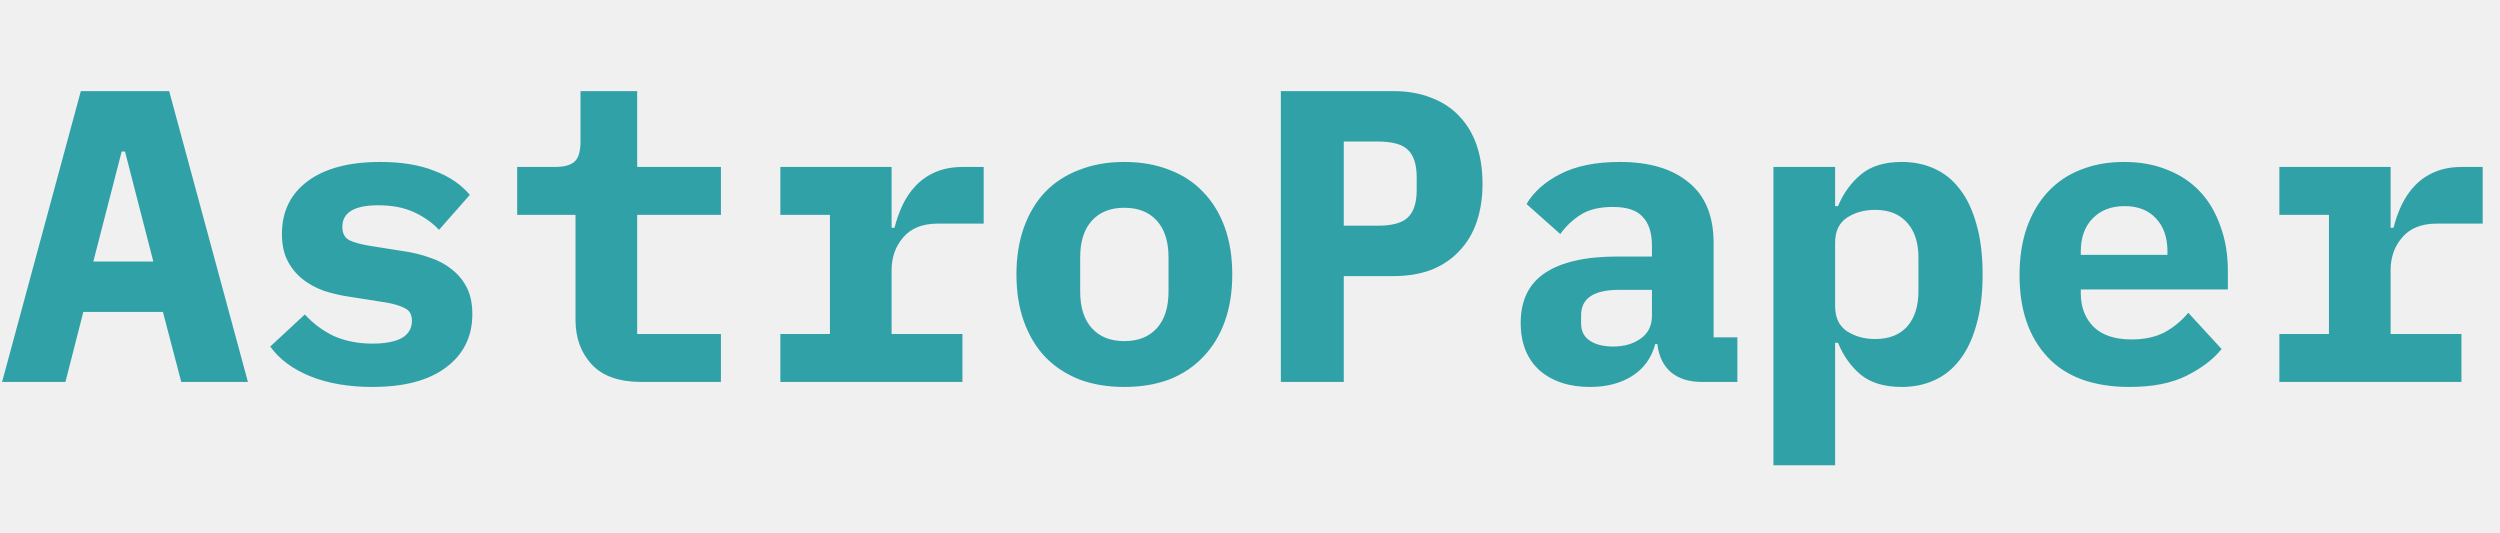
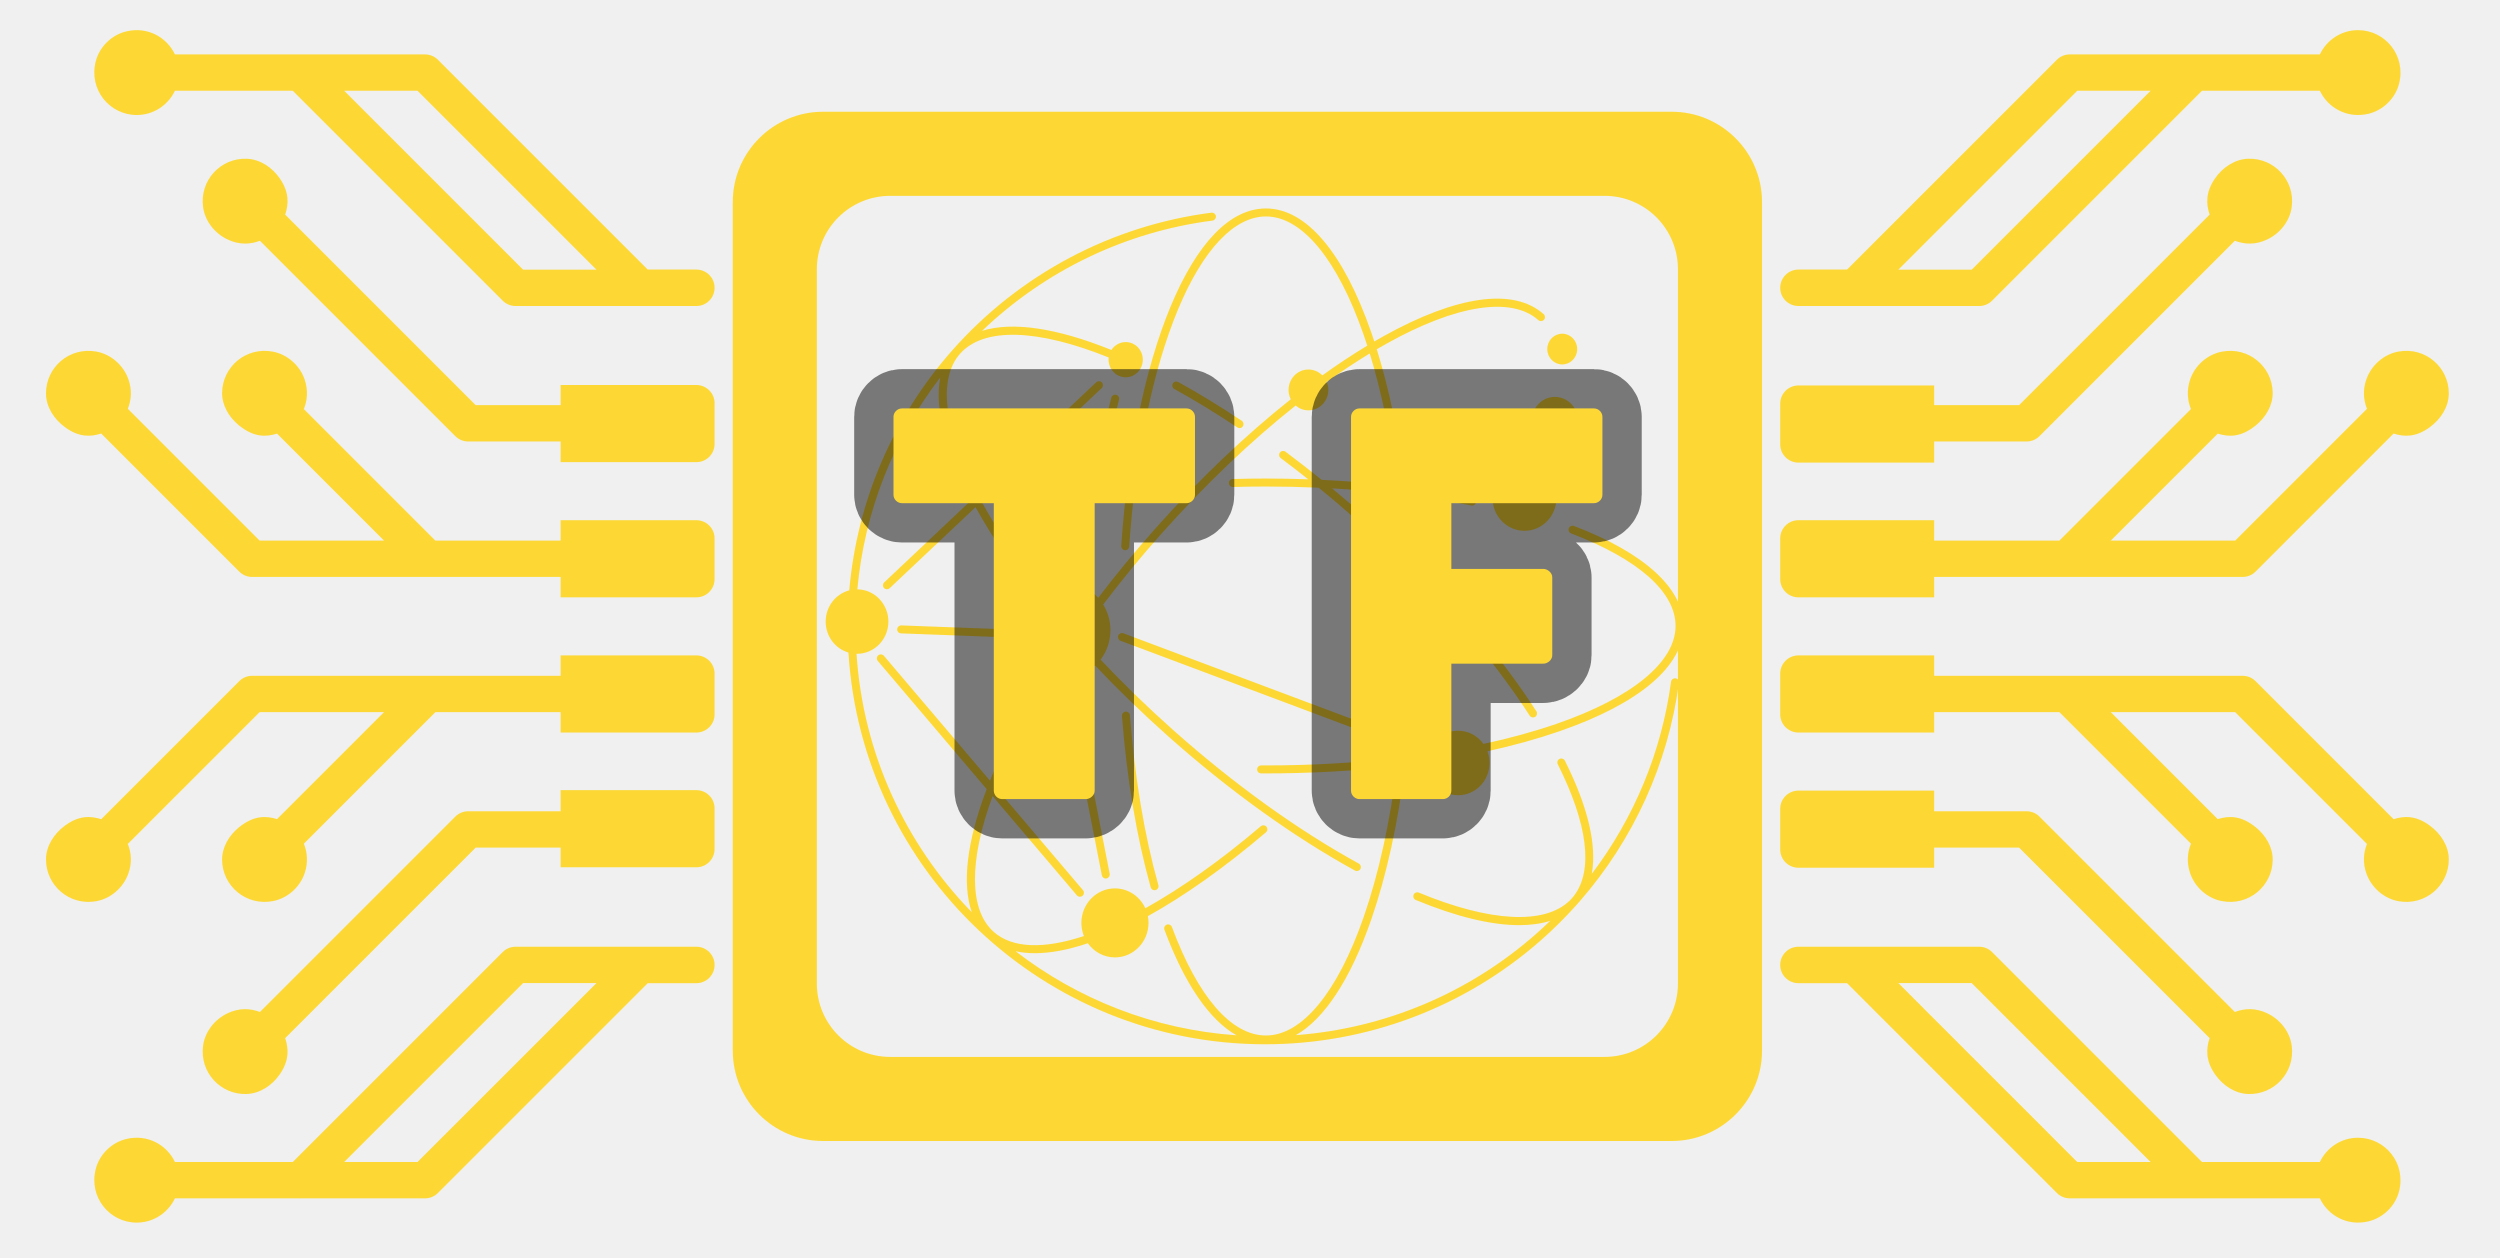
- <svg xmlns="http://www.w3.org/2000/svg" width="216" height="46" viewBox="0 0 216 46" fill="none">
-   <g clip-path="url(#clip0_1954_681)">
-     <path d="M15.66 33L14.076 26.952H7.2L5.652 33H0.18L6.984 7.872H14.616L21.42 33H15.66ZM10.8 13.092H10.512L8.064 22.596H13.248L10.8 13.092ZM32.17 33.432C30.106 33.432 28.306 33.12 26.77 32.496C25.258 31.872 24.118 31.02 23.35 29.94L26.338 27.168C27.058 27.96 27.898 28.584 28.858 29.04C29.842 29.472 30.958 29.688 32.206 29.688C33.262 29.688 34.09 29.532 34.69 29.22C35.29 28.884 35.59 28.38 35.59 27.708C35.59 27.18 35.386 26.82 34.978 26.628C34.57 26.412 34.006 26.244 33.286 26.124L30.298 25.656C29.458 25.536 28.678 25.356 27.958 25.116C27.238 24.852 26.614 24.504 26.086 24.072C25.558 23.64 25.138 23.112 24.826 22.488C24.514 21.864 24.358 21.108 24.358 20.22C24.358 18.276 25.102 16.752 26.59 15.648C28.078 14.544 30.166 13.992 32.854 13.992C34.678 13.992 36.226 14.244 37.498 14.748C38.794 15.228 39.826 15.924 40.594 16.836L37.93 19.86C37.378 19.26 36.67 18.756 35.806 18.348C34.942 17.94 33.898 17.736 32.674 17.736C30.61 17.736 29.578 18.36 29.578 19.608C29.578 20.16 29.782 20.544 30.19 20.76C30.598 20.952 31.162 21.108 31.882 21.228L34.834 21.696C35.674 21.816 36.454 22.008 37.174 22.272C37.894 22.512 38.518 22.848 39.046 23.28C39.598 23.712 40.03 24.24 40.342 24.864C40.654 25.488 40.81 26.244 40.81 27.132C40.81 29.076 40.054 30.612 38.542 31.74C37.054 32.868 34.93 33.432 32.17 33.432ZM55.412 33C53.492 33 52.064 32.496 51.128 31.488C50.192 30.48 49.724 29.196 49.724 27.636V18.564H44.684V14.424H47.96C48.752 14.424 49.316 14.268 49.652 13.956C49.988 13.644 50.156 13.068 50.156 12.228V7.872H55.052V14.424H62.288V18.564H55.052V28.86H62.288V33H55.412ZM67.422 28.86H71.706V18.564H67.422V14.424H77.034V19.68H77.286C77.454 19.008 77.682 18.36 77.97 17.736C78.282 17.088 78.666 16.524 79.122 16.044C79.602 15.54 80.178 15.144 80.85 14.856C81.522 14.568 82.314 14.424 83.226 14.424H84.99V19.32H81.03C79.71 19.32 78.714 19.716 78.042 20.508C77.37 21.276 77.034 22.224 77.034 23.352V28.86H83.154V33H67.422V28.86ZM97.144 33.432C95.704 33.432 94.408 33.216 93.256 32.784C92.104 32.328 91.12 31.68 90.304 30.84C89.512 30 88.9 28.98 88.468 27.78C88.036 26.58 87.82 25.224 87.82 23.712C87.82 22.2 88.036 20.844 88.468 19.644C88.9 18.444 89.512 17.424 90.304 16.584C91.12 15.744 92.104 15.108 93.256 14.676C94.408 14.22 95.704 13.992 97.144 13.992C98.584 13.992 99.88 14.22 101.032 14.676C102.184 15.108 103.156 15.744 103.948 16.584C104.764 17.424 105.388 18.444 105.82 19.644C106.252 20.844 106.468 22.2 106.468 23.712C106.468 25.224 106.252 26.58 105.82 27.78C105.388 28.98 104.764 30 103.948 30.84C103.156 31.68 102.184 32.328 101.032 32.784C99.88 33.216 98.584 33.432 97.144 33.432ZM97.144 29.472C98.344 29.472 99.28 29.1 99.952 28.356C100.624 27.612 100.96 26.556 100.96 25.188V22.236C100.96 20.868 100.624 19.812 99.952 19.068C99.28 18.324 98.344 17.952 97.144 17.952C95.944 17.952 95.008 18.324 94.336 19.068C93.664 19.812 93.328 20.868 93.328 22.236V25.188C93.328 26.556 93.664 27.612 94.336 28.356C95.008 29.1 95.944 29.472 97.144 29.472ZM110.666 33V7.872H120.386C121.61 7.872 122.702 8.064 123.662 8.448C124.622 8.808 125.426 9.336 126.074 10.032C126.746 10.728 127.25 11.568 127.586 12.552C127.922 13.536 128.09 14.64 128.09 15.864C128.09 17.088 127.922 18.192 127.586 19.176C127.25 20.16 126.746 21 126.074 21.696C125.426 22.392 124.622 22.932 123.662 23.316C122.702 23.676 121.61 23.856 120.386 23.856H116.102V33H110.666ZM116.102 19.5H119.018C120.29 19.5 121.166 19.26 121.646 18.78C122.15 18.3 122.402 17.508 122.402 16.404V15.324C122.402 14.22 122.15 13.428 121.646 12.948C121.166 12.468 120.29 12.228 119.018 12.228H116.102V19.5ZM147.048 33C145.944 33 145.056 32.724 144.384 32.172C143.712 31.596 143.316 30.78 143.196 29.724H143.016C142.68 30.948 142.008 31.872 141 32.496C140.016 33.12 138.804 33.432 137.364 33.432C135.564 33.432 134.112 32.952 133.008 31.992C131.928 31.008 131.388 29.64 131.388 27.888C131.388 25.944 132.096 24.504 133.512 23.568C134.928 22.632 137.004 22.164 139.74 22.164H142.728V21.228C142.728 20.124 142.464 19.296 141.936 18.744C141.432 18.168 140.568 17.88 139.344 17.88C138.216 17.88 137.304 18.096 136.608 18.528C135.912 18.96 135.312 19.524 134.808 20.22L131.892 17.628C132.516 16.572 133.488 15.708 134.808 15.036C136.152 14.34 137.868 13.992 139.956 13.992C142.5 13.992 144.48 14.58 145.896 15.756C147.336 16.908 148.056 18.66 148.056 21.012V29.148H150.108V33H147.048ZM139.38 29.94C140.316 29.94 141.108 29.712 141.756 29.256C142.404 28.8 142.728 28.14 142.728 27.276V25.044H139.884C137.7 25.044 136.608 25.776 136.608 27.24V27.96C136.608 28.608 136.86 29.1 137.364 29.436C137.868 29.772 138.54 29.94 139.38 29.94ZM153.226 14.424H158.554V17.808H158.806C159.262 16.704 159.922 15.792 160.786 15.072C161.65 14.352 162.826 13.992 164.314 13.992C165.346 13.992 166.282 14.184 167.122 14.568C167.986 14.952 168.718 15.54 169.318 16.332C169.942 17.124 170.422 18.132 170.758 19.356C171.118 20.58 171.298 22.032 171.298 23.712C171.298 25.392 171.118 26.844 170.758 28.068C170.422 29.292 169.942 30.3 169.318 31.092C168.718 31.884 167.986 32.472 167.122 32.856C166.282 33.24 165.346 33.432 164.314 33.432C162.826 33.432 161.65 33.084 160.786 32.388C159.922 31.668 159.262 30.744 158.806 29.616H158.554V40.2H153.226V14.424ZM162.01 29.292C163.21 29.292 164.134 28.932 164.782 28.212C165.43 27.468 165.754 26.448 165.754 25.152V22.272C165.754 20.976 165.43 19.968 164.782 19.248C164.134 18.504 163.21 18.132 162.01 18.132C161.074 18.132 160.258 18.36 159.562 18.816C158.89 19.272 158.554 19.992 158.554 20.976V26.448C158.554 27.432 158.89 28.152 159.562 28.608C160.258 29.064 161.074 29.292 162.01 29.292ZM183.992 33.432C180.872 33.432 178.508 32.568 176.9 30.84C175.292 29.112 174.488 26.76 174.488 23.784C174.488 22.272 174.692 20.916 175.1 19.716C175.532 18.492 176.132 17.46 176.9 16.62C177.692 15.756 178.64 15.108 179.744 14.676C180.872 14.22 182.132 13.992 183.524 13.992C184.916 13.992 186.164 14.22 187.268 14.676C188.372 15.108 189.308 15.732 190.076 16.548C190.844 17.364 191.432 18.36 191.84 19.536C192.272 20.688 192.488 21.984 192.488 23.424V25.008H179.78V25.332C179.78 26.532 180.152 27.504 180.896 28.248C181.64 28.968 182.732 29.328 184.172 29.328C185.276 29.328 186.224 29.124 187.016 28.716C187.808 28.284 188.492 27.72 189.068 27.024L191.948 30.156C191.228 31.044 190.22 31.812 188.924 32.46C187.628 33.108 185.984 33.432 183.992 33.432ZM183.56 17.808C182.408 17.808 181.484 18.168 180.788 18.888C180.116 19.584 179.78 20.532 179.78 21.732V22.02H187.268V21.732C187.268 20.508 186.932 19.548 186.26 18.852C185.612 18.156 184.712 17.808 183.56 17.808ZM196.937 28.86H201.221V18.564H196.937V14.424H206.549V19.68H206.801C206.969 19.008 207.197 18.36 207.485 17.736C207.797 17.088 208.181 16.524 208.637 16.044C209.117 15.54 209.693 15.144 210.365 14.856C211.037 14.568 211.829 14.424 212.741 14.424H214.505V19.32H210.545C209.225 19.32 208.229 19.716 207.557 20.508C206.885 21.276 206.549 22.224 206.549 23.352V28.86H212.669V33H196.937V28.86Z" fill="#31A1A8" />
+ <svg xmlns="http://www.w3.org/2000/svg" version="1.1" width="1060" height="533" viewBox="111 246 1060 533" xml:space="preserve">
+   <defs>
+ </defs>
+   <g transform="matrix(1.45493 0 0 1.45493 642.9519 511.5827)" id="shape-64242709-07db-4267-a18c-2c3e8d1076c8">
+     <g style="" paint-order="stroke">
+       <g transform="matrix(1 0 0 1 0 0)" id="Path_01">
+         <path style="stroke: none; stroke-width: 1; stroke-dasharray: none; stroke-linecap: butt; stroke-dashoffset: 0; stroke-linejoin: miter; stroke-miterlimit: 4; fill: rgb(253,216,53); fill-rule: nonzero; opacity: 1;" paint-order="stroke" transform=" translate(-125, -121.788)" d="M 95.838 198.683 C 95.33 198.683 94.863 198.347 94.719 197.834 C 90.633 183.309 87.738 166.034 86.346 147.875 C 86.297 147.234 86.777 146.675 87.418 146.626 C 88.052 146.58 88.618 147.057 88.667 147.698 C 90.047 165.706 92.915 182.825 96.959 197.204 C 97.134 197.822 96.773 198.465 96.154 198.639 C 96.049 198.669 95.943 198.683 95.838 198.683 z M 121.58 63.493 C 121.937 62.958 121.793 62.236 121.259 61.878 C 115.01 57.704 108.78 53.901 102.742 50.578 C 102.18 50.269 101.471 50.473 101.161 51.036 C 100.851 51.599 101.056 52.307 101.62 52.617 C 107.6 55.908 113.772 59.676 119.966 63.814 C 120.164 63.947 120.389 64.01 120.611 64.01 C 120.987 64.01 121.355 63.828 121.58 63.493 z M 194.326 84.351 C 194.326 89.644 198.501 93.935 203.651 93.935 C 208.801 93.935 212.976 89.644 212.976 84.351 C 212.976 79.057 208.801 74.766 203.651 74.766 C 198.501 74.766 194.326 79.057 194.326 84.351 z M 205.768 61.843 C 205.768 65.667 208.784 68.768 212.505 68.768 C 216.226 68.768 219.243 65.667 219.243 61.843 C 219.243 58.018 216.226 54.917 212.505 54.917 C 208.784 54.917 205.768 58.018 205.768 61.843 z M 210.288 40.976 C 210.288 43.453 212.241 45.461 214.651 45.461 C 217.06 45.461 219.013 43.453 219.013 40.976 C 219.013 38.499 217.06 36.492 214.651 36.492 C 212.241 36.492 210.288 38.499 210.288 40.976 z M 248.667 138.232 C 245.496 161.868 235.401 183.956 219.818 201.832 C 219.812 201.849 219.8 201.861 219.783 201.872 C 219.399 202.315 219.009 202.757 218.613 203.199 C 218.573 203.246 218.526 203.292 218.479 203.339 C 215.366 206.801 212.038 210.094 208.506 213.208 C 186.29 232.788 157.725 243.576 128.078 243.576 C 63.513 243.576 10.532 193.028 6.639 129.422 C 2.805 128.311 0 124.686 0 120.391 C 0 116.004 2.921 112.321 6.872 111.285 C 9.13 85.38 19.627 60.83 36.984 41.238 C 56.536 19.173 83.326 4.969 112.42 1.228 C 113.054 1.152 113.642 1.594 113.723 2.234 C 113.805 2.869 113.351 3.456 112.716 3.538 C 87.445 6.785 63.943 18.091 45.579 35.669 C 54.383 32.9 67.277 34.779 83.273 41.238 C 84.163 39.847 85.7 38.934 87.439 38.934 C 90.192 38.934 92.426 41.232 92.426 44.06 C 92.426 46.894 90.192 49.192 87.439 49.192 C 84.681 49.192 82.447 46.894 82.447 44.06 C 82.447 43.845 82.459 43.635 82.482 43.432 C 61.662 35.041 46.073 34.575 39.184 42.315 C 32.597 49.716 34.471 64.537 44.281 83.273 L 78.845 50.653 C 79.311 50.211 80.044 50.234 80.486 50.699 C 80.928 51.165 80.905 51.904 80.439 52.346 L 45.416 85.403 C 45.625 85.775 45.829 86.148 46.039 86.52 C 50.426 94.37 55.925 102.545 62.355 110.825 C 64.397 109.574 66.777 108.859 69.325 108.859 C 73.335 108.859 76.942 110.633 79.439 113.467 C 84.635 106.63 90.256 99.81 96.232 93.101 C 108.934 78.833 122.335 66.079 135.538 55.599 C 135.131 54.784 134.898 53.859 134.898 52.881 C 134.898 49.594 137.493 46.929 140.688 46.929 C 142.27 46.929 143.702 47.575 144.743 48.634 C 149.166 45.457 153.536 42.565 157.83 39.981 C 157.492 38.916 157.143 37.869 156.782 36.839 C 149.177 14.902 138.802 2.328 128.323 2.328 C 119.071 2.328 109.964 11.958 102.673 29.455 C 95.33 47.074 90.285 71.595 88.458 98.513 C 88.417 99.153 87.858 99.636 87.218 99.595 C 86.578 99.548 86.095 98.996 86.136 98.356 C 87.981 71.193 93.09 46.405 100.52 28.559 C 108.312 9.875 117.924 0 128.323 0 C 140.024 0 150.911 12.813 158.982 36.077 C 159.29 36.961 159.587 37.851 159.884 38.759 C 160.704 38.282 161.525 37.811 162.339 37.357 C 183.84 25.341 200.493 23.013 209.227 30.793 C 209.71 31.218 209.751 31.957 209.326 32.434 C 208.896 32.917 208.163 32.958 207.68 32.533 C 199.853 25.562 183.741 28.064 163.474 39.388 C 162.52 39.917 161.566 40.47 160.605 41.029 C 164.289 52.87 167.076 66.463 168.88 81.126 C 175.711 81.97 182.327 83.023 188.635 84.286 C 189.263 84.414 189.676 85.025 189.548 85.653 C 189.438 86.206 188.949 86.59 188.408 86.59 C 188.332 86.59 188.256 86.584 188.181 86.567 C 182.106 85.351 175.74 84.332 169.165 83.512 C 169.881 89.72 170.416 96.098 170.771 102.621 L 170.771 102.627 C 185.382 117.115 197.782 132.081 207.121 146.541 C 207.47 147.077 207.313 147.798 206.778 148.147 C 206.58 148.275 206.365 148.333 206.144 148.333 C 205.765 148.333 205.387 148.147 205.166 147.804 C 196.304 134.077 184.649 119.891 170.94 106.089 C 171.172 111.215 171.289 116.417 171.289 121.672 C 171.289 134.845 170.561 147.693 169.165 159.849 C 171.312 159.581 173.442 159.29 175.542 158.976 C 176.648 155.066 180.157 152.203 184.323 152.203 C 187.349 152.203 190.037 153.716 191.695 156.049 C 199.388 154.391 206.586 152.407 213.155 150.131 C 235.092 142.52 247.672 132.146 247.672 121.672 C 247.672 111.791 236.867 102.213 217.246 94.701 C 216.641 94.469 216.344 93.799 216.571 93.2 C 216.804 92.601 217.479 92.298 218.078 92.525 C 238.659 100.41 250 110.761 250 121.672 C 250 133.367 237.187 144.26 213.917 152.331 C 207.453 154.571 200.383 156.532 192.842 158.185 C 193.243 159.238 193.464 160.39 193.464 161.595 C 193.464 166.785 189.368 170.992 184.323 170.992 C 179.272 170.992 175.182 166.785 175.182 161.595 C 175.182 161.525 175.182 161.455 175.187 161.385 C 173.11 161.688 171.004 161.967 168.88 162.229 C 166.82 178.97 163.474 194.32 158.982 207.267 C 152.954 224.636 145.36 236.18 137.028 240.911 C 162.869 238.979 187.424 228.691 206.964 211.462 C 208.384 210.211 209.769 208.931 211.124 207.616 C 208.483 208.442 205.469 208.855 202.117 208.861 C 193.953 208.861 183.759 206.411 171.964 201.523 C 171.37 201.279 171.085 200.598 171.335 200.005 C 171.58 199.405 172.261 199.126 172.854 199.37 C 193.621 207.976 209.548 208.803 216.827 201.698 C 216.827 201.692 216.827 201.692 216.833 201.692 C 217.048 201.477 217.257 201.256 217.461 201.029 C 217.659 200.802 217.857 200.569 218.037 200.331 C 218.043 200.331 218.043 200.331 218.043 200.325 C 223.757 192.958 222.11 179.406 213.347 161.973 C 213.056 161.403 213.289 160.698 213.865 160.413 C 214.435 160.122 215.134 160.355 215.425 160.931 C 222.151 174.315 224.793 185.632 223.257 193.918 C 235.598 177.625 243.617 158.365 246.357 137.924 C 246.445 137.284 247.038 136.841 247.667 136.923 C 248.307 137.01 248.755 137.592 248.667 138.232 z M 166.791 83.221 C 160.536 82.488 154.106 81.935 147.571 81.568 C 150.708 84.169 153.821 86.846 156.893 89.581 C 160.821 93.072 164.626 96.616 168.298 100.189 C 167.943 94.41 167.437 88.737 166.791 83.221 z M 46.917 169.217 L 15.193 131.866 C 14.774 131.372 14.838 130.638 15.327 130.225 C 15.816 129.806 16.549 129.865 16.968 130.359 L 47.883 166.756 C 48.087 166.244 48.296 165.732 48.512 165.214 C 52.393 155.863 57.618 145.948 63.955 135.806 C 59.079 133.664 55.669 128.689 55.669 122.899 C 55.669 118.611 57.537 114.77 60.481 112.204 C 53.993 103.849 48.442 95.586 44.008 87.655 C 43.897 87.451 43.781 87.247 43.67 87.05 L 18.655 110.662 C 18.428 110.872 18.143 110.977 17.858 110.977 C 17.544 110.977 17.235 110.854 17.008 110.616 C 16.566 110.145 16.589 109.411 17.055 108.969 L 42.524 84.932 C 34.756 70.291 31.666 58.054 33.394 49.251 C 19.65 67.143 11.289 88.539 9.229 110.994 C 14.233 111.041 18.277 115.23 18.277 120.392 C 18.277 125.576 14.186 129.783 9.141 129.783 C 9.095 129.783 9.042 129.783 8.996 129.777 C 10.899 158.976 23.357 185.341 42.582 205.09 C 39.684 196.734 41.139 184.433 46.917 169.217 z M 128.323 241.016 C 138.802 241.016 149.177 228.435 156.782 206.504 C 161.17 193.854 164.457 178.865 166.506 162.514 C 154.35 163.91 141.496 164.638 128.323 164.638 C 127.845 164.638 127.362 164.638 126.885 164.632 C 126.245 164.632 125.727 164.108 125.727 163.462 C 125.733 162.822 126.251 162.304 126.891 162.304 C 126.897 162.304 126.897 162.304 126.897 162.304 C 127.374 162.31 127.845 162.31 128.323 162.31 C 141.607 162.31 154.56 161.566 166.785 160.134 C 168.216 147.909 168.961 134.956 168.961 121.672 C 168.961 115.579 168.804 109.557 168.496 103.645 C 164.289 99.49 159.896 95.376 155.345 91.321 C 151.505 87.899 147.606 84.577 143.667 81.376 C 138.593 81.149 133.466 81.033 128.323 81.033 C 125.116 81.033 121.875 81.08 118.687 81.167 L 118.652 81.167 C 118.023 81.167 117.511 80.666 117.494 80.032 C 117.476 79.392 117.982 78.857 118.623 78.839 C 121.835 78.752 125.099 78.705 128.323 78.705 C 132.436 78.705 136.545 78.781 140.618 78.927 C 137.959 76.808 135.288 74.749 132.617 72.753 C 132.099 72.369 131.994 71.641 132.378 71.129 C 132.762 70.611 133.49 70.507 134.008 70.891 C 137.534 73.521 141.054 76.256 144.545 79.089 C 152.017 79.433 159.372 80.026 166.506 80.847 C 164.743 66.765 162.066 53.696 158.551 42.262 L 158.546 42.262 C 154.437 44.753 150.254 47.534 146.029 50.571 C 146.32 51.281 146.483 52.061 146.483 52.881 C 146.483 56.169 143.888 58.834 140.688 58.834 C 139.268 58.834 137.97 58.31 136.963 57.432 C 123.877 67.824 110.587 80.48 97.972 94.649 C 91.879 101.486 86.159 108.445 80.876 115.416 L 80.876 115.422 C 82.214 117.587 82.982 120.153 82.982 122.899 C 82.982 126.135 81.917 129.114 80.119 131.488 C 86.677 138.436 93.776 145.325 101.3 152.023 C 118.989 167.768 137.679 181.216 155.357 190.904 C 155.921 191.212 156.131 191.922 155.822 192.487 C 155.607 192.871 155.211 193.092 154.798 193.092 C 154.612 193.092 154.42 193.045 154.24 192.946 C 136.411 183.171 117.569 169.625 99.752 153.762 C 92.234 147.071 85.135 140.181 78.566 133.234 C 76.139 135.532 72.892 136.934 69.325 136.934 C 68.255 136.934 67.213 136.806 66.218 136.568 C 59.818 146.762 54.557 156.73 50.659 166.11 C 50.286 167.006 49.931 167.891 49.588 168.763 L 74.987 198.666 C 75.406 199.155 75.348 199.888 74.853 200.307 C 74.638 200.488 74.37 200.581 74.103 200.581 C 73.771 200.581 73.445 200.441 73.212 200.173 L 48.645 171.248 C 41.709 190.142 41.779 204.415 48.965 210.81 C 54.406 215.651 63.64 215.873 75.255 212.032 C 74.778 210.851 74.516 209.559 74.516 208.203 C 74.516 202.646 78.897 198.143 84.297 198.143 C 88.219 198.143 91.6 200.511 93.159 203.932 C 103.581 198.131 115.009 190.078 126.804 180.034 C 127.293 179.615 128.026 179.674 128.445 180.162 C 128.858 180.651 128.8 181.39 128.311 181.803 C 116.185 192.126 104.535 200.336 93.898 206.237 C 94.021 206.871 94.085 207.528 94.085 208.203 C 94.085 213.755 89.703 218.258 84.297 218.258 C 81.056 218.258 78.182 216.635 76.407 214.139 L 76.401 214.139 C 70.699 216.053 65.508 217.036 60.964 217.036 C 58.962 217.036 57.083 216.844 55.343 216.46 C 73.422 230.402 95.603 239.282 119.728 240.958 C 111.849 236.518 104.582 225.974 98.722 210.205 C 98.495 209.6 98.804 208.931 99.409 208.704 C 100.008 208.483 100.677 208.791 100.904 209.39 C 108.486 229.785 118.221 241.016 128.323 241.016 z M 52.408 123.802 C 52.432 123.16 51.93 122.62 51.288 122.596 L 22.036 121.505 C 21.399 121.482 20.853 121.982 20.83 122.625 C 20.806 123.267 21.307 123.807 21.949 123.831 L 51.201 124.922 C 51.216 124.923 51.231 124.923 51.246 124.923 C 51.868 124.923 52.385 124.43 52.408 123.802 z M 81.851 195.253 C 82.481 195.129 82.892 194.518 82.769 193.887 L 72.166 139.773 C 72.042 139.142 71.43 138.73 70.8 138.855 C 70.169 138.978 69.758 139.59 69.881 140.221 L 80.485 194.335 C 80.593 194.89 81.08 195.274 81.626 195.274 C 81.7 195.274 81.775 195.268 81.851 195.253 z M 162.956 153.621 C 163.182 153.019 162.877 152.349 162.275 152.122 L 86.758 123.803 C 86.155 123.578 85.485 123.882 85.259 124.484 C 85.034 125.086 85.339 125.756 85.94 125.983 L 161.458 154.302 C 161.592 154.352 161.73 154.377 161.866 154.377 C 162.337 154.377 162.781 154.088 162.956 153.621 z M 73.128 105.544 L 85.495 55.702 C 85.65 55.078 85.27 54.447 84.646 54.292 C 84.02 54.135 83.391 54.517 83.236 55.141 L 70.869 104.984 C 70.714 105.608 71.094 106.239 71.718 106.394 C 71.812 106.417 71.907 106.428 71.999 106.428 C 72.521 106.428 72.996 106.074 73.128 105.544 z" stroke-linecap="round" />
+       </g>
+     </g>
  </g>
-   <defs>
-     <clipPath id="clip0_1954_681">
-       <rect width="216" height="46" fill="white" />
-     </clipPath>
-   </defs>
+   <g transform="matrix(4.075186 0 0 4.075186 639.8957 511.5827)" id="shape-9d0b7b4b-7ab9-41dd-aca8-8480e7002b29">
+     <g style="" paint-order="stroke">
+       <g transform="matrix(1 0 0 1 0 0)" id="path-01_00000065052981019282117470000011647518724811875500_">
+         <path style="stroke: none; stroke-width: 1; stroke-dasharray: none; stroke-linecap: butt; stroke-dashoffset: 0; stroke-linejoin: miter; stroke-miterlimit: 4; fill: rgb(253,216,53); fill-rule: nonzero; opacity: 1;" paint-order="stroke" transform=" translate(-125, -62.03544)" d="M 182.332 99.16 L 187.391 99.16 L 209.224 120.992 C 209.578 121.346 210.059 121.546 210.56 121.546 L 223.489 121.546 C 223.51 121.546 223.529 121.558 223.55 121.558 C 223.571 121.558 223.591 121.546 223.612 121.546 L 236.581 121.546 C 237.431 123.328 239.423 124.462 241.624 123.945 C 243.155 123.586 244.425 122.358 244.82 120.836 C 245.585 117.888 243.38 115.239 240.557 115.239 C 238.798 115.239 237.291 116.275 236.581 117.763 L 224.321 117.763 L 202.477 95.92 C 202.123 95.565 201.642 95.366 201.14 95.366 L 182.332 95.366 C 181.285 95.366 180.435 96.215 180.435 97.263 L 180.435 97.263 C 180.435 98.31 181.285 99.16 182.332 99.16 z M 218.973 117.763 L 211.343 117.763 L 192.727 99.148 L 200.357 99.148 L 218.973 117.763 z M 250 86.276 C 250.007 88.978 247.586 91.118 244.795 90.635 C 243.274 90.372 241.972 89.24 241.441 87.79 C 241.027 86.661 241.118 85.596 241.483 84.672 L 227.771 70.96 L 214.832 70.96 L 225.96 82.088 C 227.098 81.735 228.367 81.683 229.926 82.946 C 230.952 83.778 231.69 85.006 231.678 86.328 C 231.653 89.036 229.19 91.162 226.378 90.618 C 224.858 90.323 223.569 89.166 223.079 87.697 C 222.712 86.595 222.805 85.551 223.169 84.645 L 209.484 70.96 L 196.456 70.96 L 196.456 73.083 L 182.332 73.083 C 181.285 73.083 180.435 72.233 180.435 71.186 L 180.435 66.952 C 180.435 65.904 181.285 65.055 182.332 65.055 L 196.456 65.055 L 196.456 67.178 L 210.267 67.178 L 228.553 67.178 C 229.055 67.178 229.536 67.377 229.891 67.732 L 244.256 82.097 C 245.35 81.749 246.572 81.685 248.043 82.776 C 249.165 83.609 249.997 84.88 250 86.276 z M 182.332 28.705 L 201.14 28.705 C 201.642 28.705 202.123 28.506 202.477 28.152 L 224.321 6.308 L 236.582 6.308 C 237.432 8.09 239.423 9.223 241.623 8.707 C 243.154 8.348 244.425 7.12 244.82 5.598 C 245.585 2.65 243.38 0 240.557 0 C 238.797 0 237.291 1.037 236.581 2.526 L 223.612 2.526 C 223.57 2.524 223.531 2.524 223.489 2.526 L 210.561 2.526 C 210.059 2.526 209.578 2.725 209.223 3.08 L 187.391 24.911 L 182.332 24.911 C 181.285 24.911 180.435 25.761 180.435 26.808 L 180.435 26.808 C 180.435 27.856 181.285 28.705 182.332 28.705 z M 211.343 6.308 L 218.973 6.308 L 200.357 24.923 L 192.727 24.923 L 211.343 6.308 z M 180.435 38.866 C 180.435 37.819 181.285 36.969 182.332 36.969 L 196.456 36.969 L 196.456 39.017 L 205.291 39.017 L 225.114 19.194 C 224.748 18.106 224.68 16.88 225.658 15.451 C 226.45 14.292 227.717 13.431 229.12 13.381 C 231.833 13.284 234.024 15.634 233.658 18.397 C 233.464 19.86 232.453 21.138 231.122 21.775 C 229.877 22.371 228.736 22.291 227.738 21.917 L 207.411 42.245 C 207.056 42.6 206.575 42.799 206.073 42.799 L 196.456 42.799 L 196.456 44.997 L 182.332 44.997 C 181.285 44.997 180.435 44.148 180.435 43.1 L 180.435 38.866 z M 180.435 52.885 C 180.435 51.837 181.285 50.988 182.332 50.988 L 196.456 50.988 L 196.456 53.111 L 209.484 53.111 L 223.169 39.426 C 222.804 38.517 222.711 37.468 223.083 36.364 C 223.576 34.899 224.864 33.746 226.382 33.453 C 229.184 32.912 231.639 35.024 231.677 37.719 C 231.696 39.036 230.966 40.263 229.949 41.1 C 228.382 42.39 227.104 42.338 225.961 41.983 L 214.832 53.111 L 227.771 53.111 L 241.483 39.399 C 241.121 38.482 241.029 37.428 241.431 36.307 C 241.953 34.85 243.253 33.709 244.778 33.439 C 247.584 32.943 250.021 35.1 250 37.819 C 249.989 39.22 249.148 40.492 248.016 41.318 C 246.553 42.385 245.343 42.32 244.256 41.974 L 229.891 56.339 C 229.536 56.694 229.055 56.893 228.553 56.893 L 210.267 56.893 L 196.456 56.893 L 196.456 59.016 L 182.332 59.016 C 181.285 59.016 180.435 58.167 180.435 57.119 L 180.435 52.885 z M 180.435 81.018 C 180.435 79.971 181.285 79.121 182.332 79.121 L 196.456 79.121 L 196.456 81.272 L 206.073 81.272 C 206.575 81.272 207.056 81.471 207.411 81.826 L 227.738 102.154 C 228.736 101.779 229.881 101.701 231.124 102.297 C 232.453 102.933 233.463 104.209 233.657 105.669 C 234.025 108.426 231.848 110.773 229.145 110.691 C 227.744 110.649 226.476 109.796 225.677 108.645 C 224.68 107.211 224.745 105.973 225.114 104.877 L 205.291 85.054 L 196.456 85.054 L 196.456 87.149 L 182.332 87.149 C 181.285 87.149 180.435 86.3 180.435 85.252 L 180.435 81.018 z M 67.668 24.911 L 62.609 24.911 L 40.777 3.08 C 40.422 2.725 39.941 2.526 39.439 2.526 L 26.511 2.526 C 26.469 2.524 26.43 2.524 26.388 2.526 L 13.419 2.526 C 12.569 0.743 10.578 -0.391 8.377 0.125 C 6.846 0.484 5.575 1.712 5.18 3.234 C 4.415 6.183 6.62 8.832 9.443 8.832 C 11.202 8.832 12.708 7.796 13.418 6.308 L 25.679 6.308 L 47.523 28.152 C 47.877 28.506 48.358 28.705 48.86 28.705 L 67.668 28.705 C 68.715 28.705 69.565 27.856 69.565 26.808 L 69.565 26.808 C 69.565 25.761 68.715 24.911 67.668 24.911 z M 31.027 6.308 L 38.657 6.308 L 57.273 24.923 L 49.643 24.923 L 31.027 6.308 z M 67.668 95.366 L 48.86 95.366 C 48.358 95.366 47.877 95.565 47.523 95.919 L 25.679 117.763 L 13.419 117.763 C 12.569 115.982 10.577 114.847 8.377 115.364 C 6.846 115.723 5.575 116.951 5.18 118.473 C 4.415 121.421 6.62 124.071 9.443 124.071 C 11.202 124.071 12.709 123.034 13.419 121.546 L 26.388 121.546 C 26.409 121.546 26.429 121.558 26.45 121.558 C 26.471 121.558 26.49 121.546 26.511 121.546 L 39.44 121.546 C 39.941 121.546 40.422 121.346 40.776 120.992 L 62.609 99.16 L 67.668 99.16 C 68.715 99.16 69.565 98.31 69.565 97.263 L 69.565 97.263 C 69.565 96.215 68.715 95.366 67.668 95.366 z M 38.657 117.763 L 31.027 117.763 L 49.643 99.148 L 57.273 99.148 L 38.657 117.763 z M 69.565 85.205 C 69.565 86.252 68.715 87.102 67.668 87.102 L 53.544 87.102 L 53.544 85.054 L 44.709 85.054 L 24.886 104.877 C 25.252 105.965 25.32 107.193 24.341 108.622 C 23.547 109.782 22.278 110.642 20.874 110.691 C 18.158 110.784 15.967 108.424 16.344 105.656 C 16.544 104.193 17.561 102.916 18.897 102.286 C 20.135 101.702 21.27 101.782 22.262 102.153 L 42.589 81.825 C 42.944 81.471 43.425 81.272 43.926 81.272 L 53.544 81.272 L 53.544 79.074 L 67.668 79.074 C 68.715 79.074 69.565 79.923 69.565 80.971 L 69.565 85.205 z M 69.565 71.186 C 69.565 72.233 68.715 73.083 67.668 73.083 L 53.544 73.083 L 53.544 70.96 L 40.516 70.96 L 26.831 84.645 C 27.195 85.551 27.288 86.595 26.921 87.697 C 26.431 89.166 25.142 90.323 23.622 90.618 C 20.81 91.162 18.347 89.036 18.322 86.328 C 18.31 85.006 19.048 83.778 20.074 82.946 C 21.633 81.683 22.902 81.735 24.04 82.088 L 35.168 70.96 L 22.229 70.96 L 8.517 84.672 C 8.882 85.597 8.973 86.661 8.559 87.791 C 8.027 89.241 6.726 90.372 5.204 90.635 C 2.414 91.117 -0.007 88.978 0 86.276 C 0.003 84.88 0.835 83.609 1.956 82.777 C 3.428 81.685 4.65 81.749 5.744 82.097 L 20.109 67.732 C 20.464 67.377 20.945 67.178 21.447 67.178 L 39.733 67.178 L 53.544 67.178 L 53.544 65.055 L 67.668 65.055 C 68.715 65.055 69.565 65.904 69.565 66.952 L 69.565 71.186 z M 69.565 57.119 C 69.565 58.167 68.715 59.016 67.668 59.016 L 53.544 59.016 L 53.544 56.893 L 39.733 56.893 L 21.447 56.893 C 20.945 56.893 20.464 56.694 20.109 56.339 L 5.744 41.974 C 4.657 42.32 3.447 42.385 1.983 41.318 C 0.852 40.492 0.011 39.22 0 37.819 C -0.021 35.1 2.415 32.944 5.221 33.439 C 6.746 33.708 8.046 34.849 8.569 36.306 C 8.971 37.428 8.879 38.482 8.517 39.399 L 22.229 53.111 L 35.168 53.111 L 24.039 41.983 C 22.896 42.338 21.618 42.39 20.051 41.1 C 19.034 40.263 18.304 39.036 18.323 37.719 C 18.361 35.024 20.816 32.912 23.618 33.453 C 25.136 33.746 26.424 34.899 26.917 36.364 C 27.289 37.468 27.196 38.517 26.831 39.426 L 40.516 53.111 L 53.544 53.111 L 53.544 50.988 L 67.668 50.988 C 68.715 50.988 69.565 51.837 69.565 52.885 L 69.565 57.119 z M 69.565 43.053 C 69.565 44.1 68.715 44.95 67.668 44.95 L 53.544 44.95 L 53.544 42.799 L 43.926 42.799 C 43.425 42.799 42.944 42.6 42.589 42.246 L 22.261 21.918 C 21.266 22.29 20.125 22.371 18.881 21.776 C 17.549 21.14 16.536 19.861 16.342 18.398 C 15.976 15.634 18.169 13.282 20.883 13.381 C 22.287 13.432 23.554 14.294 24.345 15.454 C 25.32 16.882 25.251 18.107 24.886 19.194 L 44.709 39.017 L 53.544 39.017 L 53.544 36.922 L 67.668 36.922 C 68.715 36.922 69.565 37.771 69.565 38.819 L 69.565 43.053 z M 178.544 106.188 L 178.544 17.882 C 178.544 12.704 174.331 8.491 169.153 8.491 L 80.847 8.491 C 75.669 8.491 71.456 12.704 71.456 17.882 L 71.456 106.188 C 71.456 111.367 75.669 115.579 80.847 115.579 L 169.153 115.579 C 174.331 115.579 178.544 111.367 178.544 106.188 z M 162.16 106.83 L 87.84 106.83 C 83.623 106.83 80.205 103.412 80.205 99.195 L 80.205 24.876 C 80.205 20.659 83.623 17.241 87.84 17.241 L 162.16 17.241 C 166.377 17.241 169.795 20.659 169.795 24.876 L 169.795 99.195 C 169.795 103.412 166.377 106.83 162.16 106.83 z" stroke-linecap="round" />
+       </g>
+     </g>
+   </g>
+   <g transform="matrix(1.921154 0 0 1.921154 640.132 501.9959)" id="tagline-15c11127-ee58-4202-bc38-ad7bf5e5e883-logo">
+     <g style="" paint-order="stroke">
+       <g transform="matrix(1 0 0 1 0 0)" id="tagline-15c11127-ee58-4202-bc38-ad7bf5e5e883-logo-path-0">
+         <path style="stroke: rgb(0,0,0); stroke-opacity: 0.502; stroke-width: 17.351; stroke-dasharray: none; stroke-linecap: butt; stroke-dashoffset: 0; stroke-linejoin: miter; stroke-miterlimit: 4; fill: rgb(253,216,53); fill-rule: nonzero; opacity: 1;" paint-order="stroke" transform=" translate(-84.38, 42.99)" d="M 8 -65.19 L 28.29 -65.19 L 28.29 -1.72 C 28.29 -0.74 29.15 0.12 30.13 0.12 L 48.59 0.12 C 49.57 0.12 50.55 -0.74 50.55 -1.72 L 50.55 -65.19 L 70.85 -65.19 C 71.83 -65.19 72.69 -66.05 72.69 -67.03 L 72.69 -84.25 C 72.69 -85.24 71.83 -86.1 70.85 -86.1 L 8 -86.1 C 7.01 -86.1 6.15 -85.24 6.15 -84.25 L 6.15 -67.03 C 6.15 -66.05 7.01 -65.19 8 -65.19 Z M 160.76 -86.1 L 108.98 -86.1 C 107.99 -86.1 107.13 -85.24 107.13 -84.25 L 107.13 -1.72 C 107.13 -0.74 107.99 0.12 108.98 0.12 L 127.43 0.12 C 128.41 0.12 129.27 -0.74 129.27 -1.72 L 129.27 -29.77 L 149.57 -29.77 C 150.55 -29.77 151.54 -30.63 151.54 -31.61 L 151.54 -48.83 C 151.54 -49.81 150.55 -50.68 149.57 -50.68 L 129.27 -50.68 L 129.27 -65.19 L 160.76 -65.19 C 161.75 -65.19 162.61 -66.05 162.61 -67.03 L 162.61 -84.25 C 162.61 -85.24 161.75 -86.1 160.76 -86.1 Z" stroke-linecap="round" />
+       </g>
+     </g>
+   </g>
</svg>
